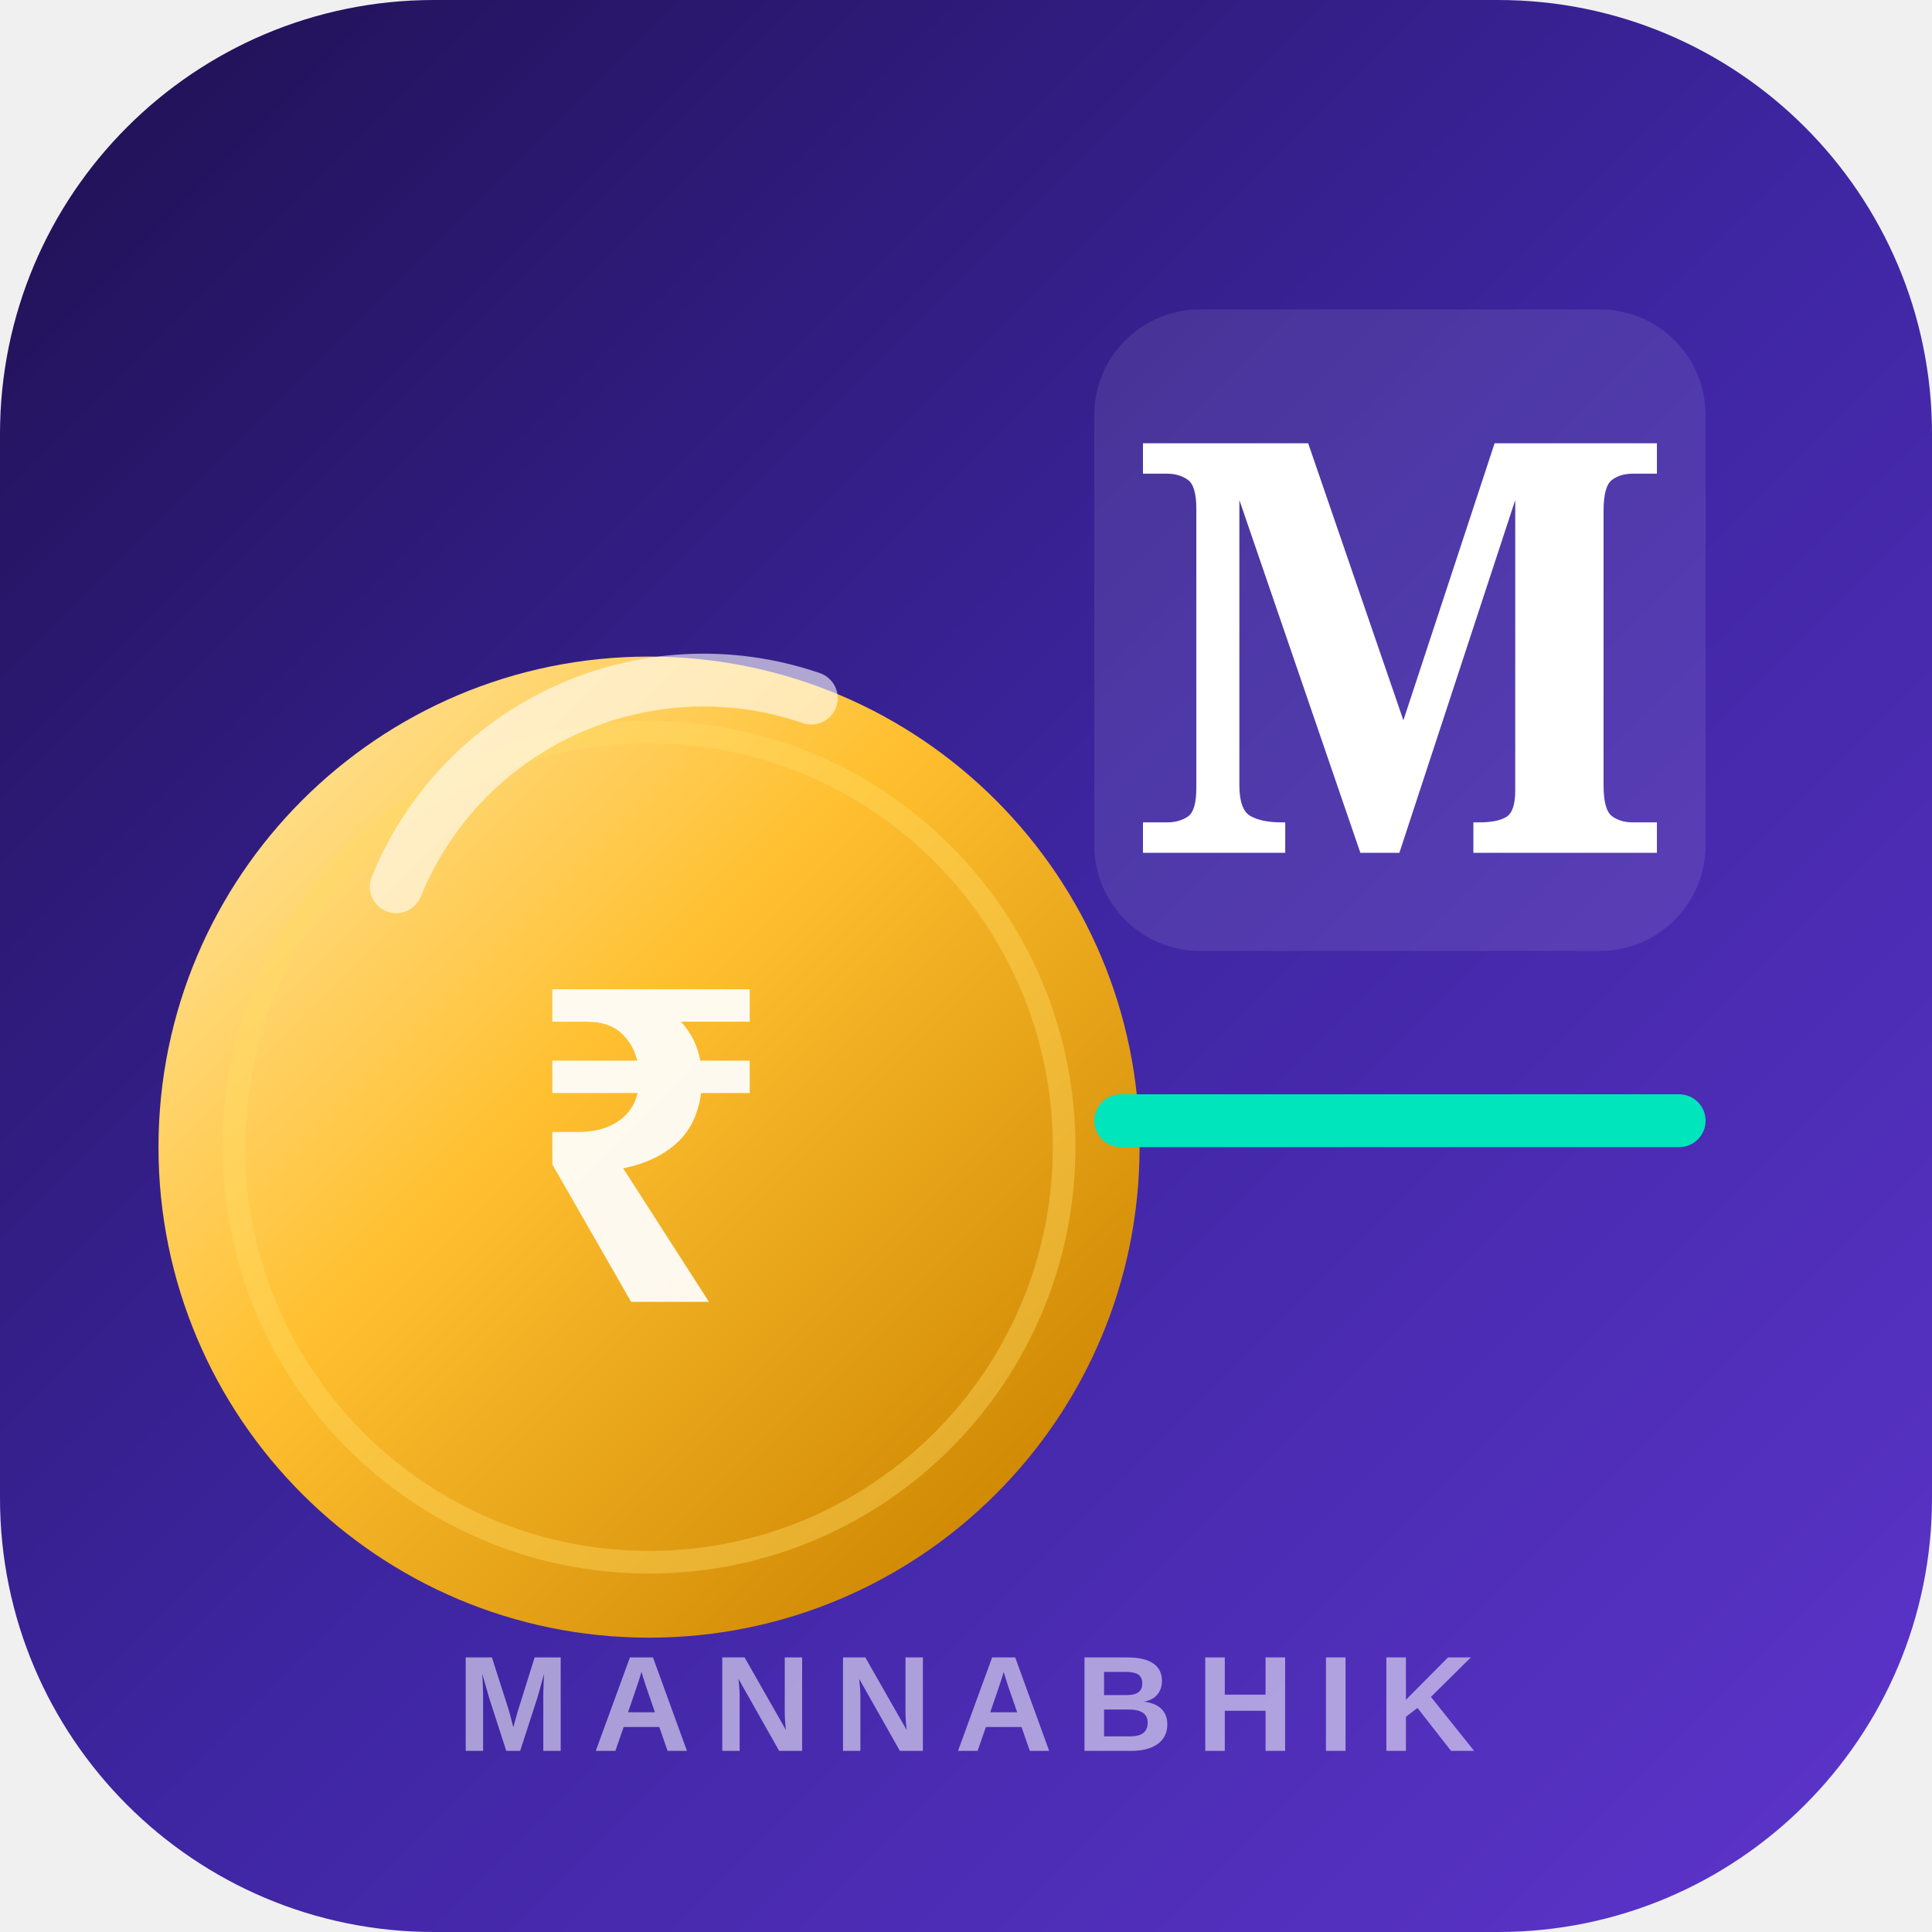
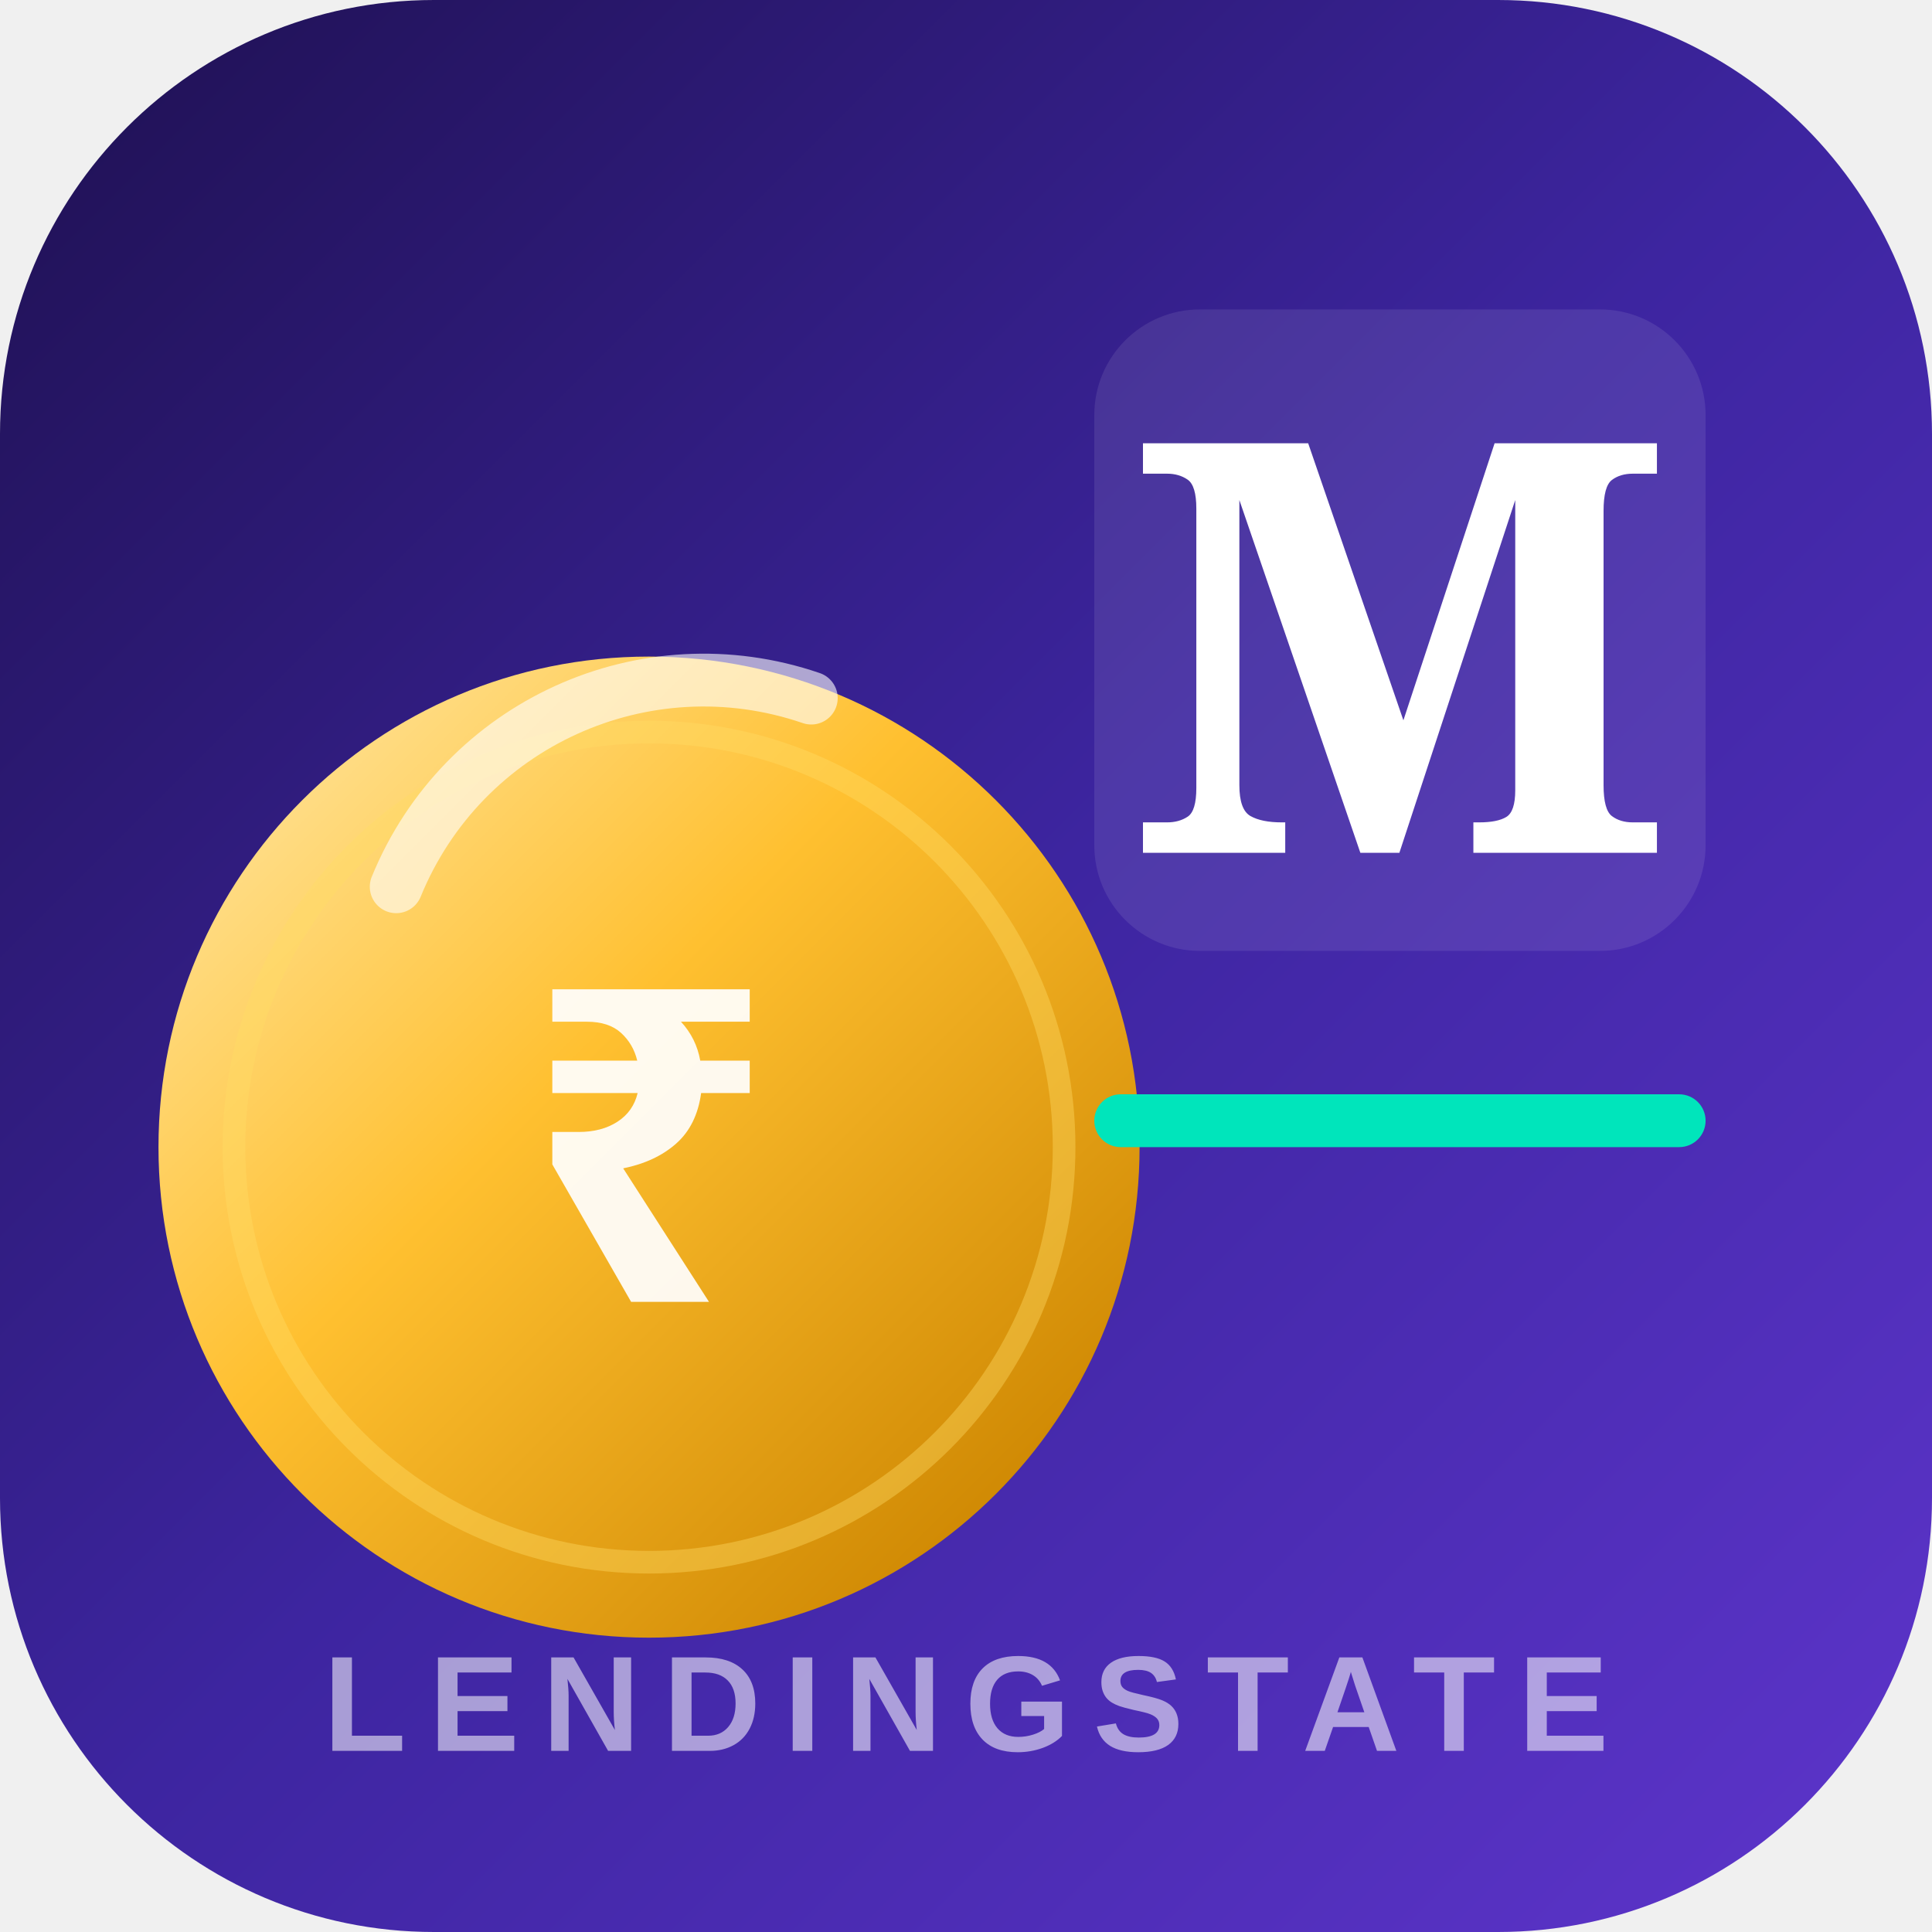
<svg xmlns="http://www.w3.org/2000/svg" viewBox="0 0 512 512">
  <defs>
    <linearGradient id="hBg" x1="0%" y1="0%" x2="100%" y2="100%">
      <stop offset="0%" stop-color="#1E1050" />
      <stop offset="50%" stop-color="#3D25A0" />
      <stop offset="100%" stop-color="#5E35CC" />
    </linearGradient>
    <linearGradient id="hC" x1="10%" y1="10%" x2="90%" y2="90%">
      <stop offset="0%" stop-color="#FFE090" />
      <stop offset="40%" stop-color="#FFC030" />
      <stop offset="100%" stop-color="#CC8500" />
    </linearGradient>
  </defs>
  <rect width="512" height="512" rx="115" fill="url(#hBg)" />
  <circle cx="172" cy="304" r="130" fill="url(#hC)" />
  <circle cx="172" cy="304" r="110" fill="none" stroke="rgba(255,220,100,0.4)" stroke-width="6" />
  <path d="M 105 235 A 88 88 0 0 1 215 185" fill="none" stroke="rgba(255,255,255,0.6)" stroke-width="14" stroke-linecap="round" />
  <text x="172" y="345" text-anchor="middle" font-family="Arial" font-size="116" font-weight="900" fill="rgba(255,255,255,0.92)">₹</text>
  <rect x="290" y="82" width="162" height="170" rx="28" fill="rgba(255,255,255,0.09)" />
  <text x="371" y="226" text-anchor="middle" font-family="Georgia,serif" font-size="152" font-weight="700" fill="white">M</text>
  <rect x="290" y="290" width="162" height="14" rx="7" fill="#00E5BB" />
-   <text x="256" y="464" text-anchor="middle" font-family="Arial" font-size="36" font-weight="700" fill="rgba(255,255,255,0.55)" letter-spacing="6">MANNABHIK</text>
+   <text x="256" y="464" text-anchor="middle" font-family="Arial" font-size="36" font-weight="700" fill="rgba(255,255,255,0.55)" letter-spacing="6">LENDINGSTATE</text>
</svg>
